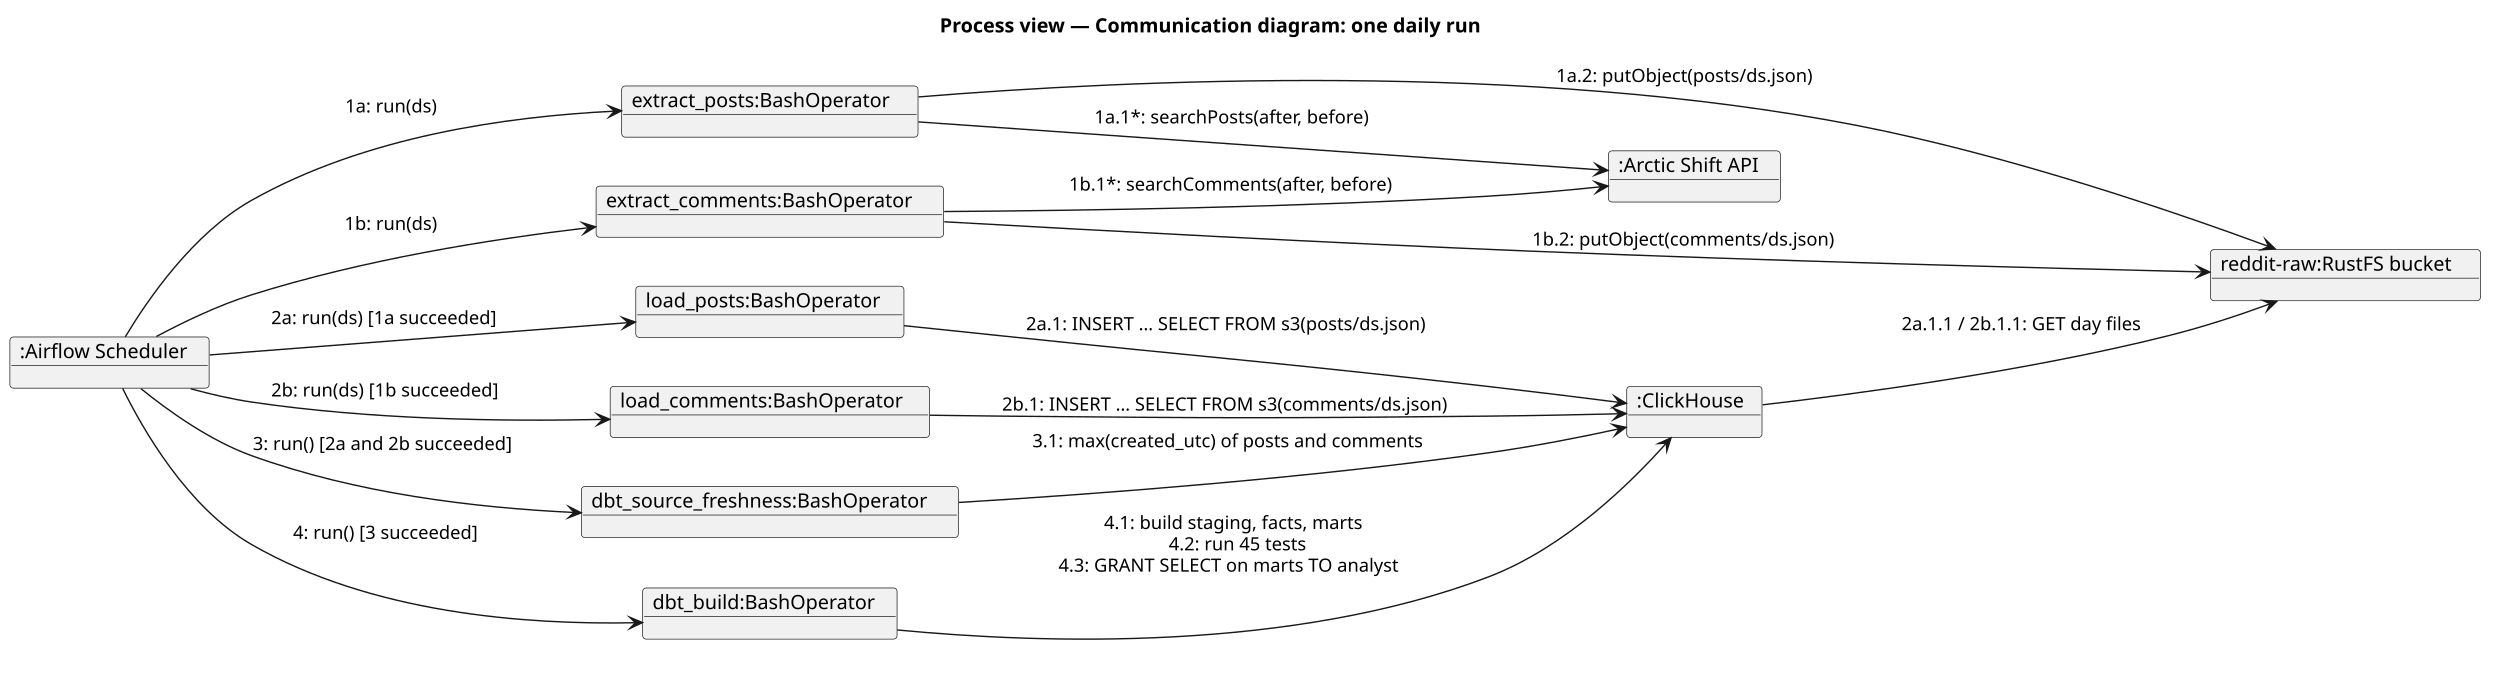
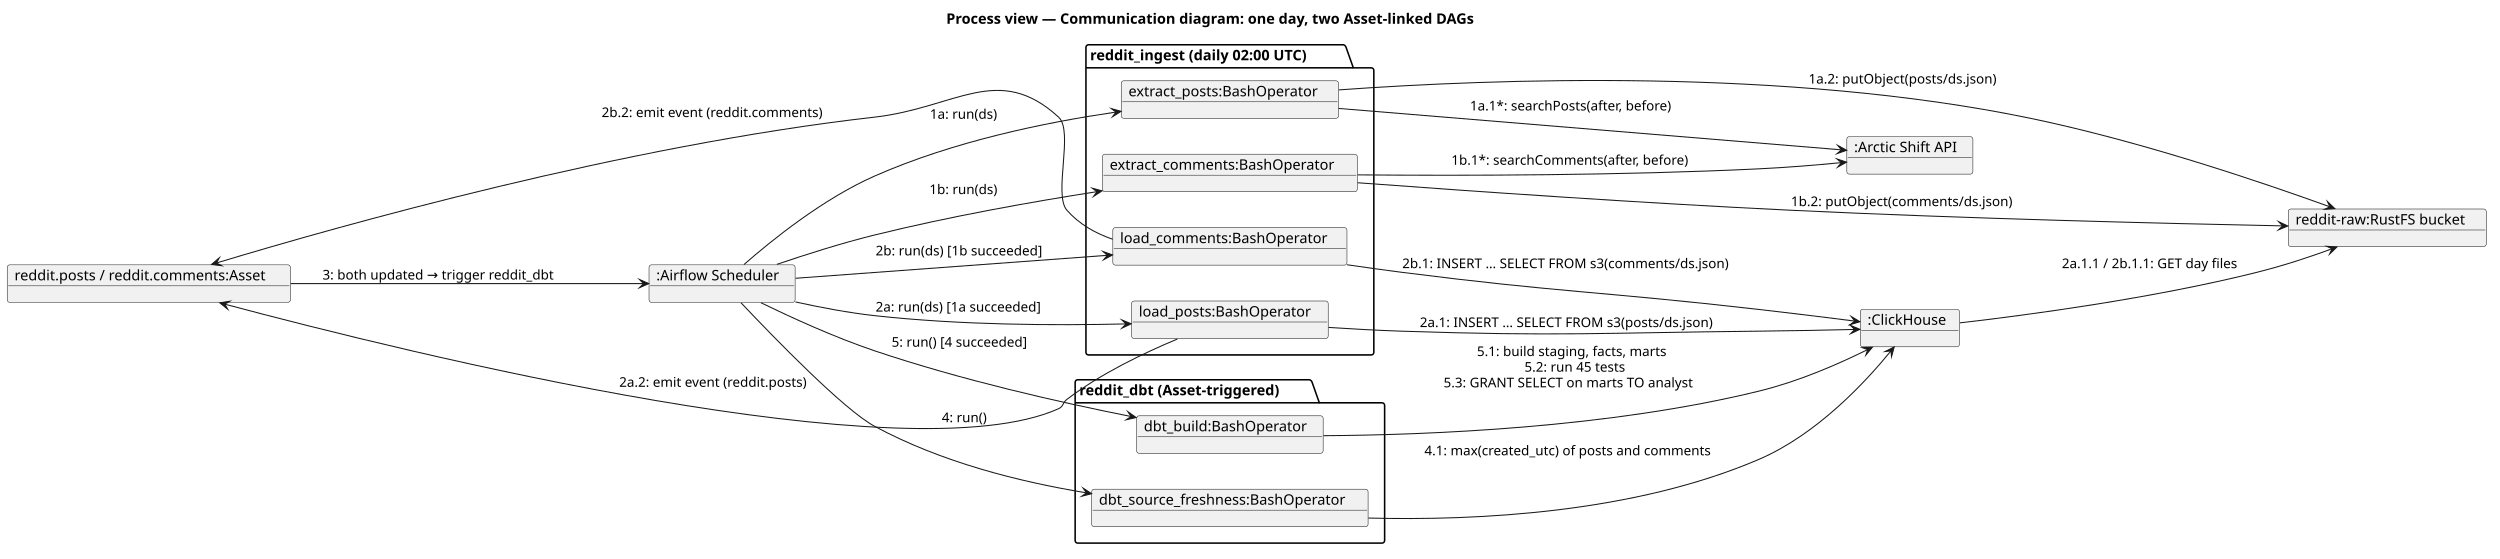
- <svg xmlns="http://www.w3.org/2000/svg" version="1.1" data-diagram-type="CLASS" style="width:1773px;height:477px;background:#FFFFFF;" width="1773px" height="477px" viewBox="0 0 1773 477" zoomAndPan="magnify" preserveAspectRatio="none" contentStyleType="text/css">
+ <svg xmlns="http://www.w3.org/2000/svg" version="1.1" data-diagram-type="CLASS" style="width:2418px;height:540px;background:#FFFFFF;" width="2418px" height="540px" viewBox="0 0 2418 540" zoomAndPan="magnify" preserveAspectRatio="none" contentStyleType="text/css">
  <defs />
  <g font-family="sans-serif" lengthAdjust="spacing">
    <g class="title" data-source-line="1">
-       <text x="666.445" y="22.995" fill="#000" font-size="14" textLength="433.275" font-weight="700">Process view — Communication diagram: one daily run</text>
+       <text x="915.202" y="22.995" fill="#000" font-size="14" textLength="581.321" font-weight="700">Process view — Communication diagram: one day, two Asset-linked DAGs</text>
+     </g>
+     <g class="cluster" data-qualified-name="reddit_ingest .daily 02.00 UTC." id="ent0002" data-source-line="6">
+       <path d="M1052.82,43.297 L1299.428,43.297 A3.75,3.75 0 0 1 1301.928,45.797 L1308.928,65.594 L1326.27,65.594 A2.5,2.5 0 0 1 1328.77,68.094 L1328.77,340.797 A2.5,2.5 0 0 1 1326.27,343.297 L1052.82,343.297 A2.5,2.5 0 0 1 1050.32,340.797 L1050.32,45.797 A2.5,2.5 0 0 1 1052.82,43.297" style="stroke:#000;stroke-width:1.5;" fill="none" />
+       <line x1="1050.32" y1="65.594" x2="1308.928" y2="65.594" style="stroke:#000;stroke-width:1.5;" />
+       <text x="1054.32" y="58.292" fill="#000" font-size="14" textLength="245.608" font-weight="700">reddit_ingest (daily 02:00 UTC)</text>
+     </g>
+     <g class="cluster" data-qualified-name="reddit_dbt .Asset-triggered." id="ent0007" data-source-line="12">
+       <path d="M1042.38,367.297 L1266.573,367.297 A3.75,3.75 0 0 1 1269.073,369.797 L1276.073,389.594 L1336.71,389.594 A2.5,2.5 0 0 1 1339.21,392.094 L1339.21,522.797 A2.5,2.5 0 0 1 1336.71,525.297 L1042.38,525.297 A2.5,2.5 0 0 1 1039.88,522.797 L1039.88,369.797 A2.5,2.5 0 0 1 1042.38,367.297" style="stroke:#000;stroke-width:1.5;" fill="none" />
+       <line x1="1039.88" y1="389.594" x2="1276.073" y2="389.594" style="stroke:#000;stroke-width:1.5;" />
+       <text x="1043.88" y="382.292" fill="#000" font-size="14" textLength="223.193" font-weight="700">reddit_dbt (Asset-triggered)</text>
+     </g>
+     <g class="entity" data-qualified-name="reddit_ingest .daily 02.00 UTC..extractp" id="ent0003" data-source-line="7">
+       <rect x="1084.46" y="78.147" width="210.171" height="36.297" fill="#F1F1F1" style="stroke:#181818;stroke-width:0.5;" rx="2.5" ry="2.5" />
+       <text x="1091.46" y="93.142" fill="#000" font-size="14" textLength="196.171">extract_posts:BashOperator</text>
+       <line x1="1085.46" y1="98.444" x2="1293.631" y2="98.444" style="stroke:#181818;stroke-width:0.5;" />
+     </g>
+     <g class="entity" data-qualified-name="reddit_ingest .daily 02.00 UTC..extractc" id="ent0004" data-source-line="8">
+       <rect x="1066.32" y="149.147" width="246.449" height="36.297" fill="#F1F1F1" style="stroke:#181818;stroke-width:0.5;" rx="2.5" ry="2.5" />
+       <text x="1073.32" y="164.142" fill="#000" font-size="14" textLength="232.449">extract_comments:BashOperator</text>
+       <line x1="1067.32" y1="169.444" x2="1311.769" y2="169.444" style="stroke:#181818;stroke-width:0.5;" />
+     </g>
+     <g class="entity" data-qualified-name="reddit_ingest .daily 02.00 UTC..loadp" id="ent0005" data-source-line="9">
+       <rect x="1094.46" y="291.147" width="190.183" height="36.297" fill="#F1F1F1" style="stroke:#181818;stroke-width:0.5;" rx="2.5" ry="2.5" />
+       <text x="1101.46" y="306.142" fill="#000" font-size="14" textLength="176.183">load_posts:BashOperator</text>
+       <line x1="1095.46" y1="311.444" x2="1283.643" y2="311.444" style="stroke:#181818;stroke-width:0.5;" />
+     </g>
+     <g class="entity" data-qualified-name="reddit_ingest .daily 02.00 UTC..loadc" id="ent0006" data-source-line="10">
+       <rect x="1076.32" y="220.147" width="226.461" height="36.297" fill="#F1F1F1" style="stroke:#181818;stroke-width:0.5;" rx="2.5" ry="2.5" />
+       <text x="1083.32" y="235.142" fill="#000" font-size="14" textLength="212.461">load_comments:BashOperator</text>
+       <line x1="1077.32" y1="240.444" x2="1301.781" y2="240.444" style="stroke:#181818;stroke-width:0.5;" />
+     </g>
+     <g class="entity" data-qualified-name="reddit_dbt .Asset-triggered..fresh" id="ent0008" data-source-line="13">
+       <rect x="1055.88" y="473.147" width="267.333" height="36.297" fill="#F1F1F1" style="stroke:#181818;stroke-width:0.5;" rx="2.5" ry="2.5" />
+       <text x="1062.88" y="488.142" fill="#000" font-size="14" textLength="253.333">dbt_source_freshness:BashOperator</text>
+       <line x1="1056.88" y1="493.444" x2="1322.213" y2="493.444" style="stroke:#181818;stroke-width:0.5;" />
+     </g>
+     <g class="entity" data-qualified-name="reddit_dbt .Asset-triggered..dbt" id="ent0009" data-source-line="14">
+       <rect x="1099.34" y="402.147" width="180.421" height="36.297" fill="#F1F1F1" style="stroke:#181818;stroke-width:0.5;" rx="2.5" ry="2.5" />
+       <text x="1106.34" y="417.142" fill="#000" font-size="14" textLength="166.421">dbt_build:BashOperator</text>
+       <line x1="1100.34" y1="422.444" x2="1278.761" y2="422.444" style="stroke:#181818;stroke-width:0.5;" />
    </g>
    <g class="entity" data-qualified-name="scheduler" id="ent0001" data-source-line="5">
-       <rect x="7" y="238.977" width="141.313" height="36.297" fill="#F1F1F1" style="stroke:#181818;stroke-width:0.5;" rx="2.5" ry="2.5" />
-       <text x="14" y="253.972" fill="#000" font-size="14" textLength="127.313">:Airflow Scheduler</text>
-       <line x1="8" y1="259.274" x2="147.313" y2="259.274" style="stroke:#181818;stroke-width:0.5;" />
+       <rect x="627.73" y="256.147" width="141.313" height="36.297" fill="#F1F1F1" style="stroke:#181818;stroke-width:0.5;" rx="2.5" ry="2.5" />
+       <text x="634.73" y="271.142" fill="#000" font-size="14" textLength="127.313">:Airflow Scheduler</text>
+       <line x1="628.73" y1="276.444" x2="768.043" y2="276.444" style="stroke:#181818;stroke-width:0.5;" />
    </g>
-     <g class="entity" data-qualified-name="extractp" id="ent0002" data-source-line="6">
-       <rect x="440.89" y="60.977" width="210.171" height="36.297" fill="#F1F1F1" style="stroke:#181818;stroke-width:0.5;" rx="2.5" ry="2.5" />
-       <text x="447.89" y="75.972" fill="#000" font-size="14" textLength="196.171">extract_posts:BashOperator</text>
-       <line x1="441.89" y1="81.274" x2="650.061" y2="81.274" style="stroke:#181818;stroke-width:0.5;" />
+     <g class="entity" data-qualified-name="assets" id="ent0010" data-source-line="16">
+       <rect x="7" y="256.147" width="273.882" height="36.297" fill="#F1F1F1" style="stroke:#181818;stroke-width:0.5;" rx="2.5" ry="2.5" />
+       <text x="14" y="271.142" fill="#000" font-size="14" textLength="259.882">reddit.posts / reddit.comments:Asset</text>
+       <line x1="8" y1="276.444" x2="279.882" y2="276.444" style="stroke:#181818;stroke-width:0.5;" />
    </g>
-     <g class="entity" data-qualified-name="extractc" id="ent0003" data-source-line="7">
-       <rect x="422.75" y="131.977" width="246.449" height="36.297" fill="#F1F1F1" style="stroke:#181818;stroke-width:0.5;" rx="2.5" ry="2.5" />
-       <text x="429.75" y="146.972" fill="#000" font-size="14" textLength="232.449">extract_comments:BashOperator</text>
-       <line x1="423.75" y1="152.274" x2="668.199" y2="152.274" style="stroke:#181818;stroke-width:0.5;" />
+     <g class="entity" data-qualified-name="arctic" id="ent0011" data-source-line="17">
+       <rect x="1786.25" y="132.147" width="121.939" height="36.297" fill="#F1F1F1" style="stroke:#181818;stroke-width:0.5;" rx="2.5" ry="2.5" />
+       <text x="1793.25" y="147.142" fill="#000" font-size="14" textLength="107.939">:Arctic Shift API</text>
+       <line x1="1787.25" y1="152.444" x2="1907.189" y2="152.444" style="stroke:#181818;stroke-width:0.5;" />
    </g>
-     <g class="entity" data-qualified-name="loadp" id="ent0004" data-source-line="8">
-       <rect x="450.89" y="202.977" width="190.183" height="36.297" fill="#F1F1F1" style="stroke:#181818;stroke-width:0.5;" rx="2.5" ry="2.5" />
-       <text x="457.89" y="217.972" fill="#000" font-size="14" textLength="176.183">load_posts:BashOperator</text>
-       <line x1="451.89" y1="223.274" x2="640.073" y2="223.274" style="stroke:#181818;stroke-width:0.5;" />
+     <g class="entity" data-qualified-name="bucket" id="ent0012" data-source-line="18">
+       <rect x="2213.21" y="202.147" width="191.516" height="36.297" fill="#F1F1F1" style="stroke:#181818;stroke-width:0.5;" rx="2.5" ry="2.5" />
+       <text x="2220.21" y="217.142" fill="#000" font-size="14" textLength="177.516">reddit-raw:RustFS bucket</text>
+       <line x1="2214.21" y1="222.444" x2="2403.726" y2="222.444" style="stroke:#181818;stroke-width:0.5;" />
    </g>
-     <g class="entity" data-qualified-name="loadc" id="ent0005" data-source-line="9">
-       <rect x="432.75" y="273.977" width="226.461" height="36.297" fill="#F1F1F1" style="stroke:#181818;stroke-width:0.5;" rx="2.5" ry="2.5" />
-       <text x="439.75" y="288.972" fill="#000" font-size="14" textLength="212.461">load_comments:BashOperator</text>
-       <line x1="433.75" y1="294.274" x2="658.211" y2="294.274" style="stroke:#181818;stroke-width:0.5;" />
+     <g class="entity" data-qualified-name="ch" id="ent0013" data-source-line="19">
+       <rect x="1799.24" y="299.147" width="95.949" height="36.297" fill="#F1F1F1" style="stroke:#181818;stroke-width:0.5;" rx="2.5" ry="2.5" />
+       <text x="1806.24" y="314.142" fill="#000" font-size="14" textLength="81.949">:ClickHouse</text>
+       <line x1="1800.24" y1="319.444" x2="1894.189" y2="319.444" style="stroke:#181818;stroke-width:0.5;" />
    </g>
-     <g class="entity" data-qualified-name="fresh" id="ent0006" data-source-line="10">
-       <rect x="412.31" y="344.977" width="267.333" height="36.297" fill="#F1F1F1" style="stroke:#181818;stroke-width:0.5;" rx="2.5" ry="2.5" />
-       <text x="419.31" y="359.972" fill="#000" font-size="14" textLength="253.333">dbt_source_freshness:BashOperator</text>
-       <line x1="413.31" y1="365.274" x2="678.643" y2="365.274" style="stroke:#181818;stroke-width:0.5;" />
+     <g class="link" data-entity-1="ent0001" data-entity-2="ent0003" id="lnk14" data-source-line="21" data-link-type="dependency">
+       <path d="M719.56,255.857 C746.39,232.357 796.22,192.177 845.88,170.297 C922.05,136.737 1009.673,118.644 1079.393,108.394" style="stroke:#181818;stroke-width:1;" fill="none" id="scheduler-to-extractp" codeLine="21" />
+       <polygon points="1084.34,107.667,1074.854,105.018,1079.393,108.394,1076.018,112.933,1084.34,107.667" fill="#181818" style="stroke:#181818;stroke-width:1;stroke-linejoin:miter;stroke-miterlimit:10;" />
+       <text x="899.38" y="114.894" fill="#000" font-size="13" textLength="71.741">1a: run(ds)</text>
    </g>
-     <g class="entity" data-qualified-name="dbt" id="ent0007" data-source-line="11">
-       <rect x="455.77" y="416.977" width="180.421" height="36.297" fill="#F1F1F1" style="stroke:#181818;stroke-width:0.5;" rx="2.5" ry="2.5" />
-       <text x="462.77" y="431.972" fill="#000" font-size="14" textLength="166.421">dbt_build:BashOperator</text>
-       <line x1="456.77" y1="437.274" x2="635.191" y2="437.274" style="stroke:#181818;stroke-width:0.5;" />
+     <g class="link" data-entity-1="ent0001" data-entity-2="ent0004" id="lnk15" data-source-line="22" data-link-type="dependency">
+       <path d="M751.43,255.677 C779.2,246.237 814.11,235.137 845.88,227.297 C918.15,209.467 995.32,195.672 1061.04,185.362" style="stroke:#181818;stroke-width:1;" fill="none" id="scheduler-to-extractc" codeLine="22" />
+       <polygon points="1065.98,184.587,1056.469,182.03,1061.04,185.362,1057.709,189.933,1065.98,184.587" fill="#181818" style="stroke:#181818;stroke-width:1;stroke-linejoin:miter;stroke-miterlimit:10;" />
+       <text x="898.88" y="187.724" fill="#000" font-size="13" textLength="72.027">1b: run(ds)</text>
    </g>
-     <g class="entity" data-qualified-name="arctic" id="ent0008" data-source-line="12">
-       <rect x="1140.68" y="106.977" width="121.939" height="36.297" fill="#F1F1F1" style="stroke:#181818;stroke-width:0.5;" rx="2.5" ry="2.5" />
-       <text x="1147.68" y="121.972" fill="#000" font-size="14" textLength="107.939">:Arctic Shift API</text>
-       <line x1="1141.68" y1="127.274" x2="1261.619" y2="127.274" style="stroke:#181818;stroke-width:0.5;" />
+     <g class="link" data-entity-1="ent0003" data-entity-2="ent0011" id="lnk16" data-source-line="23" data-link-type="dependency">
+       <path d="M1294.8,104.887 C1433.55,116.307 1669.367,135.737 1781.087,144.937" style="stroke:#181818;stroke-width:1;" fill="none" id="extractp-to-arctic" codeLine="23" />
+       <polygon points="1786.07,145.347,1777.429,140.622,1781.087,144.937,1776.772,148.595,1786.07,145.347" fill="#181818" style="stroke:#181818;stroke-width:1;stroke-linejoin:miter;stroke-miterlimit:10;" />
+       <text x="1421.71" y="106.844" fill="#000" font-size="13" textLength="213.072">1a.1*: searchPosts(after, before)</text>
    </g>
-     <g class="entity" data-qualified-name="bucket" id="ent0009" data-source-line="13">
-       <rect x="1567.65" y="176.977" width="191.516" height="36.297" fill="#F1F1F1" style="stroke:#181818;stroke-width:0.5;" rx="2.5" ry="2.5" />
-       <text x="1574.65" y="191.972" fill="#000" font-size="14" textLength="177.516">reddit-raw:RustFS bucket</text>
-       <line x1="1568.65" y1="197.274" x2="1758.166" y2="197.274" style="stroke:#181818;stroke-width:0.5;" />
+     <g class="link" data-entity-1="ent0004" data-entity-2="ent0011" id="lnk17" data-source-line="24" data-link-type="dependency">
+       <path d="M1313.16,169.137 C1416.65,170.017 1568.71,169.747 1701.21,163.297 C1729.11,161.937 1754.963,159.809 1780.993,157.289" style="stroke:#181818;stroke-width:1;" fill="none" id="extractc-to-arctic" codeLine="24" />
+       <polygon points="1785.97,156.807,1776.626,153.693,1780.993,157.289,1777.397,161.656,1785.97,156.807" fill="#181818" style="stroke:#181818;stroke-width:1;stroke-linejoin:miter;stroke-miterlimit:10;" />
+       <text x="1403.71" y="159.364" fill="#000" font-size="13" textLength="249.387">1b.1*: searchComments(after, before)</text>
    </g>
-     <g class="entity" data-qualified-name="ch" id="ent0010" data-source-line="14">
-       <rect x="1153.67" y="273.977" width="95.949" height="36.297" fill="#F1F1F1" style="stroke:#181818;stroke-width:0.5;" rx="2.5" ry="2.5" />
-       <text x="1160.67" y="288.972" fill="#000" font-size="14" textLength="81.949">:ClickHouse</text>
-       <line x1="1154.67" y1="294.274" x2="1248.619" y2="294.274" style="stroke:#181818;stroke-width:0.5;" />
+     <g class="link" data-entity-1="ent0003" data-entity-2="ent0012" id="lnk18" data-source-line="25" data-link-type="dependency">
+       <path d="M1295,86.937 C1444.77,76.157 1728.35,65.647 1963.21,114.297 C2070.37,136.497 2187.178,176.078 2253.508,200.048" style="stroke:#181818;stroke-width:1;" fill="none" id="extractp-to-bucket" codeLine="25" />
+       <polygon points="2258.21,201.747,2251.105,194.926,2253.508,200.048,2248.386,202.45,2258.21,201.747" fill="#181818" style="stroke:#181818;stroke-width:1;stroke-linejoin:miter;stroke-miterlimit:10;" />
+       <text x="1749.21" y="80.834" fill="#000" font-size="13" textLength="196.187">1a.2: putObject(posts/ds.json)</text>
    </g>
-     <g class="link" data-entity-1="ent0001" data-entity-2="ent0002" id="lnk11" data-source-line="16" data-link-type="dependency">
-       <path d="M88.84,238.907 C104.45,212.847 136.89,165.477 178.31,142.117 C258.77,96.757 358.756,82.665 435.756,78.835" style="stroke:#181818;stroke-width:1;" fill="none" id="scheduler-to-extractp" codeLine="16" />
-       <polygon points="440.75,78.587,431.562,75.039,435.756,78.835,431.96,83.029,440.75,78.587" fill="#181818" style="stroke:#181818;stroke-width:1;stroke-linejoin:miter;stroke-miterlimit:10;" />
-       <text x="244.81" y="79.754" fill="#000" font-size="13" textLength="71.741">1a: run(ds)</text>
+     <g class="link" data-entity-1="ent0004" data-entity-2="ent0012" id="lnk19" data-source-line="26" data-link-type="dependency">
+       <path d="M1313.14,176.757 C1422.67,184.907 1587.57,196.397 1731.21,203.297 C1900.69,211.437 2093.381,216.145 2207.761,218.465" style="stroke:#181818;stroke-width:1;" fill="none" id="extractc-to-bucket" codeLine="26" />
+       <polygon points="2212.76,218.567,2203.843,214.385,2207.761,218.465,2203.681,222.384,2212.76,218.567" fill="#181818" style="stroke:#181818;stroke-width:1;stroke-linejoin:miter;stroke-miterlimit:10;" />
+       <text x="1732.21" y="199.364" fill="#000" font-size="13" textLength="230.16">1b.2: putObject(comments/ds.json)</text>
    </g>
-     <g class="link" data-entity-1="ent0001" data-entity-2="ent0003" id="lnk12" data-source-line="17" data-link-type="dependency">
-       <path d="M110.9,238.647 C129.95,228.487 154.86,216.487 178.31,209.117 C257.67,184.207 345.185,170.004 417.415,161.464" style="stroke:#181818;stroke-width:1;" fill="none" id="scheduler-to-extractc" codeLine="17" />
-       <polygon points="422.38,160.877,412.973,157.961,417.415,161.464,413.912,165.906,422.38,160.877" fill="#181818" style="stroke:#181818;stroke-width:1;stroke-linejoin:miter;stroke-miterlimit:10;" />
-       <text x="244.31" y="163.064" fill="#000" font-size="13" textLength="72.027">1b: run(ds)</text>
+     <g class="link" data-entity-1="ent0001" data-entity-2="ent0005" id="lnk20" data-source-line="27" data-link-type="dependency">
+       <path d="M769.34,292.027 C793.43,297.347 820.69,302.507 845.88,305.297 C929.41,314.527 1020.081,314.914 1089.071,313.294" style="stroke:#181818;stroke-width:1;" fill="none" id="scheduler-to-loadp" codeLine="27" />
+       <polygon points="1094.07,313.177,1084.979,309.389,1089.071,313.294,1085.166,317.387,1094.07,313.177" fill="#181818" style="stroke:#181818;stroke-width:1;stroke-linejoin:miter;stroke-miterlimit:10;" />
+       <text x="846.88" y="301.364" fill="#000" font-size="13" textLength="176.192">2a: run(ds) [1a succeeded]</text>
    </g>
-     <g class="link" data-entity-1="ent0002" data-entity-2="ent0008" id="lnk13" data-source-line="18" data-link-type="dependency">
-       <path d="M651.28,86.457 C789.51,96.187 1023.892,112.686 1135.332,120.526" style="stroke:#181818;stroke-width:1;" fill="none" id="extractp-to-arctic" codeLine="18" />
-       <polygon points="1140.32,120.877,1131.623,116.255,1135.332,120.526,1131.061,124.235,1140.32,120.877" fill="#181818" style="stroke:#181818;stroke-width:1;stroke-linejoin:miter;stroke-miterlimit:10;" />
-       <text x="776.15" y="87.524" fill="#000" font-size="13" textLength="213.072">1a.1*: searchPosts(after, before)</text>
+     <g class="link" data-entity-1="ent0001" data-entity-2="ent0006" id="lnk21" data-source-line="28" data-link-type="dependency">
+       <path d="M769.47,269.137 C849.51,263.247 976.603,253.894 1071.093,246.944" style="stroke:#181818;stroke-width:1;" fill="none" id="scheduler-to-loadc" codeLine="28" />
+       <polygon points="1076.08,246.577,1066.811,243.248,1071.093,246.944,1067.398,251.226,1076.08,246.577" fill="#181818" style="stroke:#181818;stroke-width:1;stroke-linejoin:miter;stroke-miterlimit:10;" />
+       <text x="846.88" y="247.034" fill="#000" font-size="13" textLength="176.763">2b: run(ds) [1b succeeded]</text>
    </g>
-     <g class="link" data-entity-1="ent0003" data-entity-2="ent0008" id="lnk14" data-source-line="19" data-link-type="dependency">
-       <path d="M669.65,150.027 C772.74,149.337 923.93,146.897 1055.65,139.117 C1083.54,137.477 1109.396,135.161 1135.436,132.471" style="stroke:#181818;stroke-width:1;" fill="none" id="extractc-to-arctic" codeLine="19" />
-       <polygon points="1140.41,131.957,1131.047,128.903,1135.436,132.471,1131.869,136.861,1140.41,131.957" fill="#181818" style="stroke:#181818;stroke-width:1;stroke-linejoin:miter;stroke-miterlimit:10;" />
-       <text x="758.15" y="135.184" fill="#000" font-size="13" textLength="249.387">1b.1*: searchComments(after, before)</text>
+     <g class="link" data-entity-1="ent0005" data-entity-2="ent0013" id="lnk22" data-source-line="29" data-link-type="dependency">
+       <path d="M1284.97,316.687 C1307.94,318.187 1332.45,319.537 1355.21,320.297 C1508.91,325.427 1547.45,321.887 1701.21,320.297 C1733.82,319.957 1765.541,319.315 1793.871,318.645" style="stroke:#181818;stroke-width:1;" fill="none" id="loadp-to-ch" codeLine="29" />
+       <polygon points="1798.87,318.527,1789.778,314.741,1793.871,318.645,1789.967,322.739,1798.87,318.527" fill="#181818" style="stroke:#181818;stroke-width:1;stroke-linejoin:miter;stroke-miterlimit:10;" />
+       <text x="1373.21" y="316.364" fill="#000" font-size="13" textLength="310.73">2a.1: INSERT … SELECT FROM s3(posts/ds.json)</text>
    </g>
-     <g class="link" data-entity-1="ent0002" data-entity-2="ent0009" id="lnk15" data-source-line="20" data-link-type="dependency">
-       <path d="M651.34,68.747 C800.64,56.547 1083.07,43.297 1317.65,89.117 C1425.5,110.197 1542.818,150.459 1608.878,174.789" style="stroke:#181818;stroke-width:1;" fill="none" id="extractp-to-bucket" codeLine="20" />
-       <polygon points="1613.57,176.517,1606.507,169.653,1608.878,174.789,1603.742,177.16,1613.57,176.517" fill="#181818" style="stroke:#181818;stroke-width:1;stroke-linejoin:miter;stroke-miterlimit:10;" />
-       <text x="1103.65" y="58.154" fill="#000" font-size="13" textLength="196.187">1a.2: putObject(posts/ds.json)</text>
+     <g class="link" data-entity-1="ent0006" data-entity-2="ent0013" id="lnk23" data-source-line="30" data-link-type="dependency">
+       <path d="M1302.94,256.077 C1320.42,258.637 1338.29,261.137 1355.21,263.297 C1508.57,282.907 1547.6,281.777 1701.21,299.297 C1733.85,303.017 1765.62,306.956 1793.94,310.556" style="stroke:#181818;stroke-width:1;" fill="none" id="loadc-to-ch" codeLine="30" />
+       <polygon points="1798.9,311.187,1790.476,306.084,1793.94,310.556,1789.467,314.02,1798.9,311.187" fill="#181818" style="stroke:#181818;stroke-width:1;stroke-linejoin:miter;stroke-miterlimit:10;" />
+       <text x="1356.21" y="259.364" fill="#000" font-size="13" textLength="344.703">2b.1: INSERT … SELECT FROM s3(comments/ds.json)</text>
    </g>
-     <g class="link" data-entity-1="ent0003" data-entity-2="ent0009" id="lnk16" data-source-line="21" data-link-type="dependency">
-       <path d="M669.69,157.287 C778.85,163.477 942.84,172.307 1085.65,178.117 C1255.18,185.027 1447.851,190.118 1562.211,192.848" style="stroke:#181818;stroke-width:1;" fill="none" id="extractc-to-bucket" codeLine="21" />
-       <polygon points="1567.21,192.967,1558.308,188.753,1562.211,192.848,1558.117,196.751,1567.21,192.967" fill="#181818" style="stroke:#181818;stroke-width:1;stroke-linejoin:miter;stroke-miterlimit:10;" />
-       <text x="1086.65" y="174.184" fill="#000" font-size="13" textLength="230.16">1b.2: putObject(comments/ds.json)</text>
+     <g class="link" data-entity-1="ent0013" data-entity-2="ent0012" id="lnk24" data-source-line="31" data-link-type="dependency">
+       <path d="M1895.62,312.267 C1960.99,304.727 2082.22,288.637 2183.21,263.297 C2209.1,256.797 2232.564,249.023 2255.574,240.613" style="stroke:#181818;stroke-width:1;" fill="none" id="ch-to-bucket" codeLine="31" />
+       <polygon points="2260.27,238.897,2250.444,238.229,2255.574,240.613,2253.19,245.743,2260.27,238.897" fill="#181818" style="stroke:#181818;stroke-width:1;stroke-linejoin:miter;stroke-miterlimit:10;" />
+       <text x="1994.21" y="259.364" fill="#000" font-size="13" textLength="188.506">2a.1.1 / 2b.1.1: GET day files</text>
    </g>
-     <g class="link" data-entity-1="ent0001" data-entity-2="ent0004" id="lnk17" data-source-line="22" data-link-type="dependency">
-       <path d="M148.72,251.717 C229.07,245.507 356.195,235.692 445.565,228.792" style="stroke:#181818;stroke-width:1;" fill="none" id="scheduler-to-loadp" codeLine="22" />
-       <polygon points="450.55,228.407,441.269,225.112,445.565,228.792,441.885,233.088,450.55,228.407" fill="#181818" style="stroke:#181818;stroke-width:1;stroke-linejoin:miter;stroke-miterlimit:10;" />
-       <text x="192.31" y="229.864" fill="#000" font-size="13" textLength="176.192">2a: run(ds) [1a succeeded]</text>
+     <g class="link" data-entity-1="ent0005" data-entity-2="ent0010" id="lnk25" data-source-line="32" data-link-type="dependency">
+       <path d="M1138.81,327.887 C1106.54,341.317 1064.56,361.427 1031.88,386.297 C1027.62,389.537 1028.76,393.107 1023.88,395.297 C878.27,460.687 397.191,342.186 217.411,294.196" style="stroke:#181818;stroke-width:1;" fill="none" id="loadp-to-assets" codeLine="32" />
+       <polygon points="212.58,292.907,220.244,299.093,217.411,294.196,222.307,291.363,212.58,292.907" fill="#181818" style="stroke:#181818;stroke-width:1;stroke-linejoin:miter;stroke-miterlimit:10;" />
+       <text x="598.88" y="374.144" fill="#000" font-size="13" textLength="199.494">2a.2: emit event (reddit.posts)</text>
    </g>
-     <g class="link" data-entity-1="ent0001" data-entity-2="ent0005" id="lnk18" data-source-line="23" data-link-type="dependency">
-       <path d="M135.29,275.727 C149.21,279.547 164.18,283.037 178.31,285.117 C262.87,297.597 354.581,299.025 427.441,297.455" style="stroke:#181818;stroke-width:1;" fill="none" id="scheduler-to-loadc" codeLine="23" />
-       <polygon points="432.44,297.347,423.356,293.542,427.441,297.455,423.528,301.54,432.44,297.347" fill="#181818" style="stroke:#181818;stroke-width:1;stroke-linejoin:miter;stroke-miterlimit:10;" />
-       <text x="192.31" y="281.184" fill="#000" font-size="13" textLength="176.763">2b: run(ds) [1b succeeded]</text>
+     <g class="link" data-entity-1="ent0006" data-entity-2="ent0010" id="lnk26" data-source-line="33" data-link-type="dependency">
+       <path d="M1076.2,231.397 C1059.31,225.597 1043.64,216.707 1031.88,203.297 C1018.64,188.197 1038.69,126.847 1023.88,113.297 C965.52,59.887 924.49,104.387 845.88,113.297 C604.26,140.687 329.397,218.133 209.407,254.323" style="stroke:#181818;stroke-width:1;" fill="none" id="loadc-to-assets" codeLine="33" />
+       <polygon points="204.62,255.767,214.392,256.998,209.407,254.323,212.082,249.338,204.62,255.767" fill="#181818" style="stroke:#181818;stroke-width:1;stroke-linejoin:miter;stroke-miterlimit:10;" />
+       <text x="581.88" y="113.254" fill="#000" font-size="13" textLength="233.467">2b.2: emit event (reddit.comments)</text>
    </g>
-     <g class="link" data-entity-1="ent0004" data-entity-2="ent0010" id="lnk19" data-source-line="24" data-link-type="dependency">
-       <path d="M641.17,230.977 C663.61,233.317 687.48,235.807 709.65,238.117 C863.42,254.157 902.03,256.597 1055.65,274.117 C1088.28,277.847 1120.05,281.776 1148.37,285.376" style="stroke:#181818;stroke-width:1;" fill="none" id="loadp-to-ch" codeLine="24" />
-       <polygon points="1153.33,286.007,1144.906,280.904,1148.37,285.376,1143.897,288.84,1153.33,286.007" fill="#181818" style="stroke:#181818;stroke-width:1;stroke-linejoin:miter;stroke-miterlimit:10;" />
-       <text x="727.65" y="234.184" fill="#000" font-size="13" textLength="310.73">2a.1: INSERT … SELECT FROM s3(posts/ds.json)</text>
+     <g class="link" data-entity-1="ent0010" data-entity-2="ent0001" id="lnk27" data-source-line="34" data-link-type="dependency">
+       <path d="M281.14,274.297 C390.89,274.297 535.73,274.297 622.47,274.297" style="stroke:#181818;stroke-width:1;" fill="none" id="assets-to-scheduler" codeLine="34" />
+       <polygon points="627.47,274.297,618.47,270.297,622.47,274.297,618.47,278.297,627.47,274.297" fill="#181818" style="stroke:#181818;stroke-width:1;stroke-linejoin:miter;stroke-miterlimit:10;" />
+       <text x="311.88" y="270.364" fill="#000" font-size="13" textLength="238.361">3: both updated → trigger reddit_dbt</text>
    </g>
-     <g class="link" data-entity-1="ent0005" data-entity-2="ent0010" id="lnk20" data-source-line="25" data-link-type="dependency">
-       <path d="M659.42,294.467 C676.25,294.737 693.41,294.967 709.65,295.117 C863.42,296.537 901.88,296.717 1055.65,295.117 C1088.25,294.787 1119.971,294.135 1148.301,293.465" style="stroke:#181818;stroke-width:1;" fill="none" id="loadc-to-ch" codeLine="25" />
-       <polygon points="1153.3,293.347,1144.208,289.561,1148.301,293.465,1144.397,297.559,1153.3,293.347" fill="#181818" style="stroke:#181818;stroke-width:1;stroke-linejoin:miter;stroke-miterlimit:10;" />
-       <text x="710.65" y="291.184" fill="#000" font-size="13" textLength="344.703">2b.1: INSERT … SELECT FROM s3(comments/ds.json)</text>
+     <g class="link" data-entity-1="ent0001" data-entity-2="ent0008" id="lnk28" data-source-line="35" data-link-type="dependency">
+       <path d="M716.73,292.877 C748.71,326.717 816.35,396.397 845.88,412.297 C910.39,447.027 984.777,465.739 1050.857,476.689" style="stroke:#181818;stroke-width:1;" fill="none" id="scheduler-to-fresh" codeLine="35" />
+       <polygon points="1055.79,477.507,1047.565,472.089,1050.857,476.689,1046.257,479.982,1055.79,477.507" fill="#181818" style="stroke:#181818;stroke-width:1;stroke-linejoin:miter;stroke-miterlimit:10;" />
+       <text x="910.88" y="408.364" fill="#000" font-size="13" textLength="48.75">4: run()</text>
    </g>
-     <g class="link" data-entity-1="ent0010" data-entity-2="ent0009" id="lnk21" data-source-line="26" data-link-type="dependency">
-       <path d="M1250.05,287.087 C1315.42,279.557 1436.65,263.467 1537.65,238.117 C1563.53,231.627 1587.004,223.854 1610.004,215.444" style="stroke:#181818;stroke-width:1;" fill="none" id="ch-to-bucket" codeLine="26" />
-       <polygon points="1614.7,213.727,1604.874,213.061,1610.004,215.444,1607.621,220.574,1614.7,213.727" fill="#181818" style="stroke:#181818;stroke-width:1;stroke-linejoin:miter;stroke-miterlimit:10;" />
-       <text x="1348.65" y="234.184" fill="#000" font-size="13" textLength="188.506">2a.1.1 / 2b.1.1: GET day files</text>
+     <g class="link" data-entity-1="ent0008" data-entity-2="ent0013" id="lnk29" data-source-line="36" data-link-type="dependency">
+       <path d="M1323.5,501.057 C1429.91,503.787 1580.75,496.017 1701.21,444.297 C1758.1,419.877 1805.328,368.3 1828.908,339.42" style="stroke:#181818;stroke-width:1;" fill="none" id="fresh-to-ch" codeLine="36" />
+       <polygon points="1832.07,335.547,1823.28,339.988,1828.908,339.42,1829.476,345.048,1832.07,335.547" fill="#181818" style="stroke:#181818;stroke-width:1;stroke-linejoin:miter;stroke-miterlimit:10;" />
+       <text x="1377.71" y="440.364" fill="#000" font-size="13" textLength="301.342">4.1: max(created_utc) of posts and comments</text>
    </g>
-     <g class="link" data-entity-1="ent0001" data-entity-2="ent0006" id="lnk22" data-source-line="27" data-link-type="dependency">
-       <path d="M99.95,275.637 C119.08,291.147 148.65,312.397 178.31,323.117 C252.84,350.057 335.996,360.059 407.196,363.449" style="stroke:#181818;stroke-width:1;" fill="none" id="scheduler-to-fresh" codeLine="27" />
-       <polygon points="412.19,363.687,403.39,359.263,407.196,363.449,403.01,367.254,412.19,363.687" fill="#181818" style="stroke:#181818;stroke-width:1;stroke-linejoin:miter;stroke-miterlimit:10;" />
-       <text x="179.31" y="319.184" fill="#000" font-size="13" textLength="202.446">3: run() [2a and 2b succeeded]</text>
+     <g class="link" data-entity-1="ent0001" data-entity-2="ent0009" id="lnk30" data-source-line="37" data-link-type="dependency">
+       <path d="M735.96,292.807 C765.15,307.017 807.38,326.327 845.88,339.297 C930.03,367.637 1024.097,388.918 1093.987,402.868" style="stroke:#181818;stroke-width:1;" fill="none" id="scheduler-to-dbt" codeLine="37" />
+       <polygon points="1098.89,403.847,1090.847,398.163,1093.987,402.868,1089.281,406.008,1098.89,403.847" fill="#181818" style="stroke:#181818;stroke-width:1;stroke-linejoin:miter;stroke-miterlimit:10;" />
+       <text x="862.38" y="335.364" fill="#000" font-size="13" textLength="145.234">5: run() [4 succeeded]</text>
    </g>
-     <g class="link" data-entity-1="ent0006" data-entity-2="ent0010" id="lnk23" data-source-line="28" data-link-type="dependency">
-       <path d="M679.98,356.337 C782.88,350.077 928.74,338.987 1055.65,321.117 C1088.44,316.507 1120.114,310.239 1148.324,304.109" style="stroke:#181818;stroke-width:1;" fill="none" id="fresh-to-ch" codeLine="28" />
-       <polygon points="1153.21,303.047,1143.566,301.049,1148.324,304.109,1145.265,308.867,1153.21,303.047" fill="#181818" style="stroke:#181818;stroke-width:1;stroke-linejoin:miter;stroke-miterlimit:10;" />
-       <text x="732.15" y="317.184" fill="#000" font-size="13" textLength="301.342">3.1: max(created_utc) of posts and comments</text>
-     </g>
-     <g class="link" data-entity-1="ent0001" data-entity-2="ent0007" id="lnk24" data-source-line="29" data-link-type="dependency">
-       <path d="M86.93,275.347 C101.11,304.247 132.95,359.977 178.31,386.117 C263.3,435.117 372.411,443.185 450.631,441.645" style="stroke:#181818;stroke-width:1;" fill="none" id="scheduler-to-dbt" codeLine="29" />
-       <polygon points="455.63,441.547,446.553,437.725,450.631,441.645,446.71,445.723,455.63,441.547" fill="#181818" style="stroke:#181818;stroke-width:1;stroke-linejoin:miter;stroke-miterlimit:10;" />
-       <text x="207.81" y="382.184" fill="#000" font-size="13" textLength="145.234">4: run() [3 succeeded]</text>
-     </g>
-     <g class="link" data-entity-1="ent0007" data-entity-2="ent0010" id="lnk25" data-source-line="30" data-link-type="dependency">
-       <path d="M636.32,446.767 C740.65,456.757 916.67,462.227 1055.65,409.117 C1110.64,388.107 1157.402,341.568 1181.762,314.258" style="stroke:#181818;stroke-width:1;" fill="none" id="dbt-to-ch" codeLine="30" />
-       <polygon points="1185.09,310.527,1176.114,314.581,1181.762,314.258,1182.084,319.906,1185.09,310.527" fill="#181818" style="stroke:#181818;stroke-width:1;stroke-linejoin:miter;stroke-miterlimit:10;" />
-       <text x="782.95" y="375.184" fill="#000" font-size="13" textLength="199.412">4.1: build staging, facts, marts</text>
-       <text x="828.879" y="390.317" fill="#000" font-size="13" textLength="107.555">4.2: run 45 tests</text>
-       <text x="750.65" y="405.449" fill="#000" font-size="13" textLength="264.012">4.3: GRANT SELECT on marts TO analyst</text>
+     <g class="link" data-entity-1="ent0009" data-entity-2="ent0013" id="lnk31" data-source-line="38" data-link-type="dependency">
+       <path d="M1280.01,421.407 C1383.05,420.757 1556.7,413.687 1701.21,378.297 C1740.21,368.747 1777.747,352.272 1806.467,338.082" style="stroke:#181818;stroke-width:1;" fill="none" id="dbt-to-ch" codeLine="38" />
+       <polygon points="1810.95,335.867,1801.109,336.267,1806.467,338.082,1804.653,343.44,1810.95,335.867" fill="#181818" style="stroke:#181818;stroke-width:1;stroke-linejoin:miter;stroke-miterlimit:10;" />
+       <text x="1428.51" y="344.364" fill="#000" font-size="13" textLength="199.412">5.1: build staging, facts, marts</text>
+       <text x="1474.439" y="359.497" fill="#000" font-size="13" textLength="107.555">5.2: run 45 tests</text>
+       <text x="1396.21" y="374.629" fill="#000" font-size="13" textLength="264.012">5.3: GRANT SELECT on marts TO analyst</text>
    </g>
  </g>
</svg>
